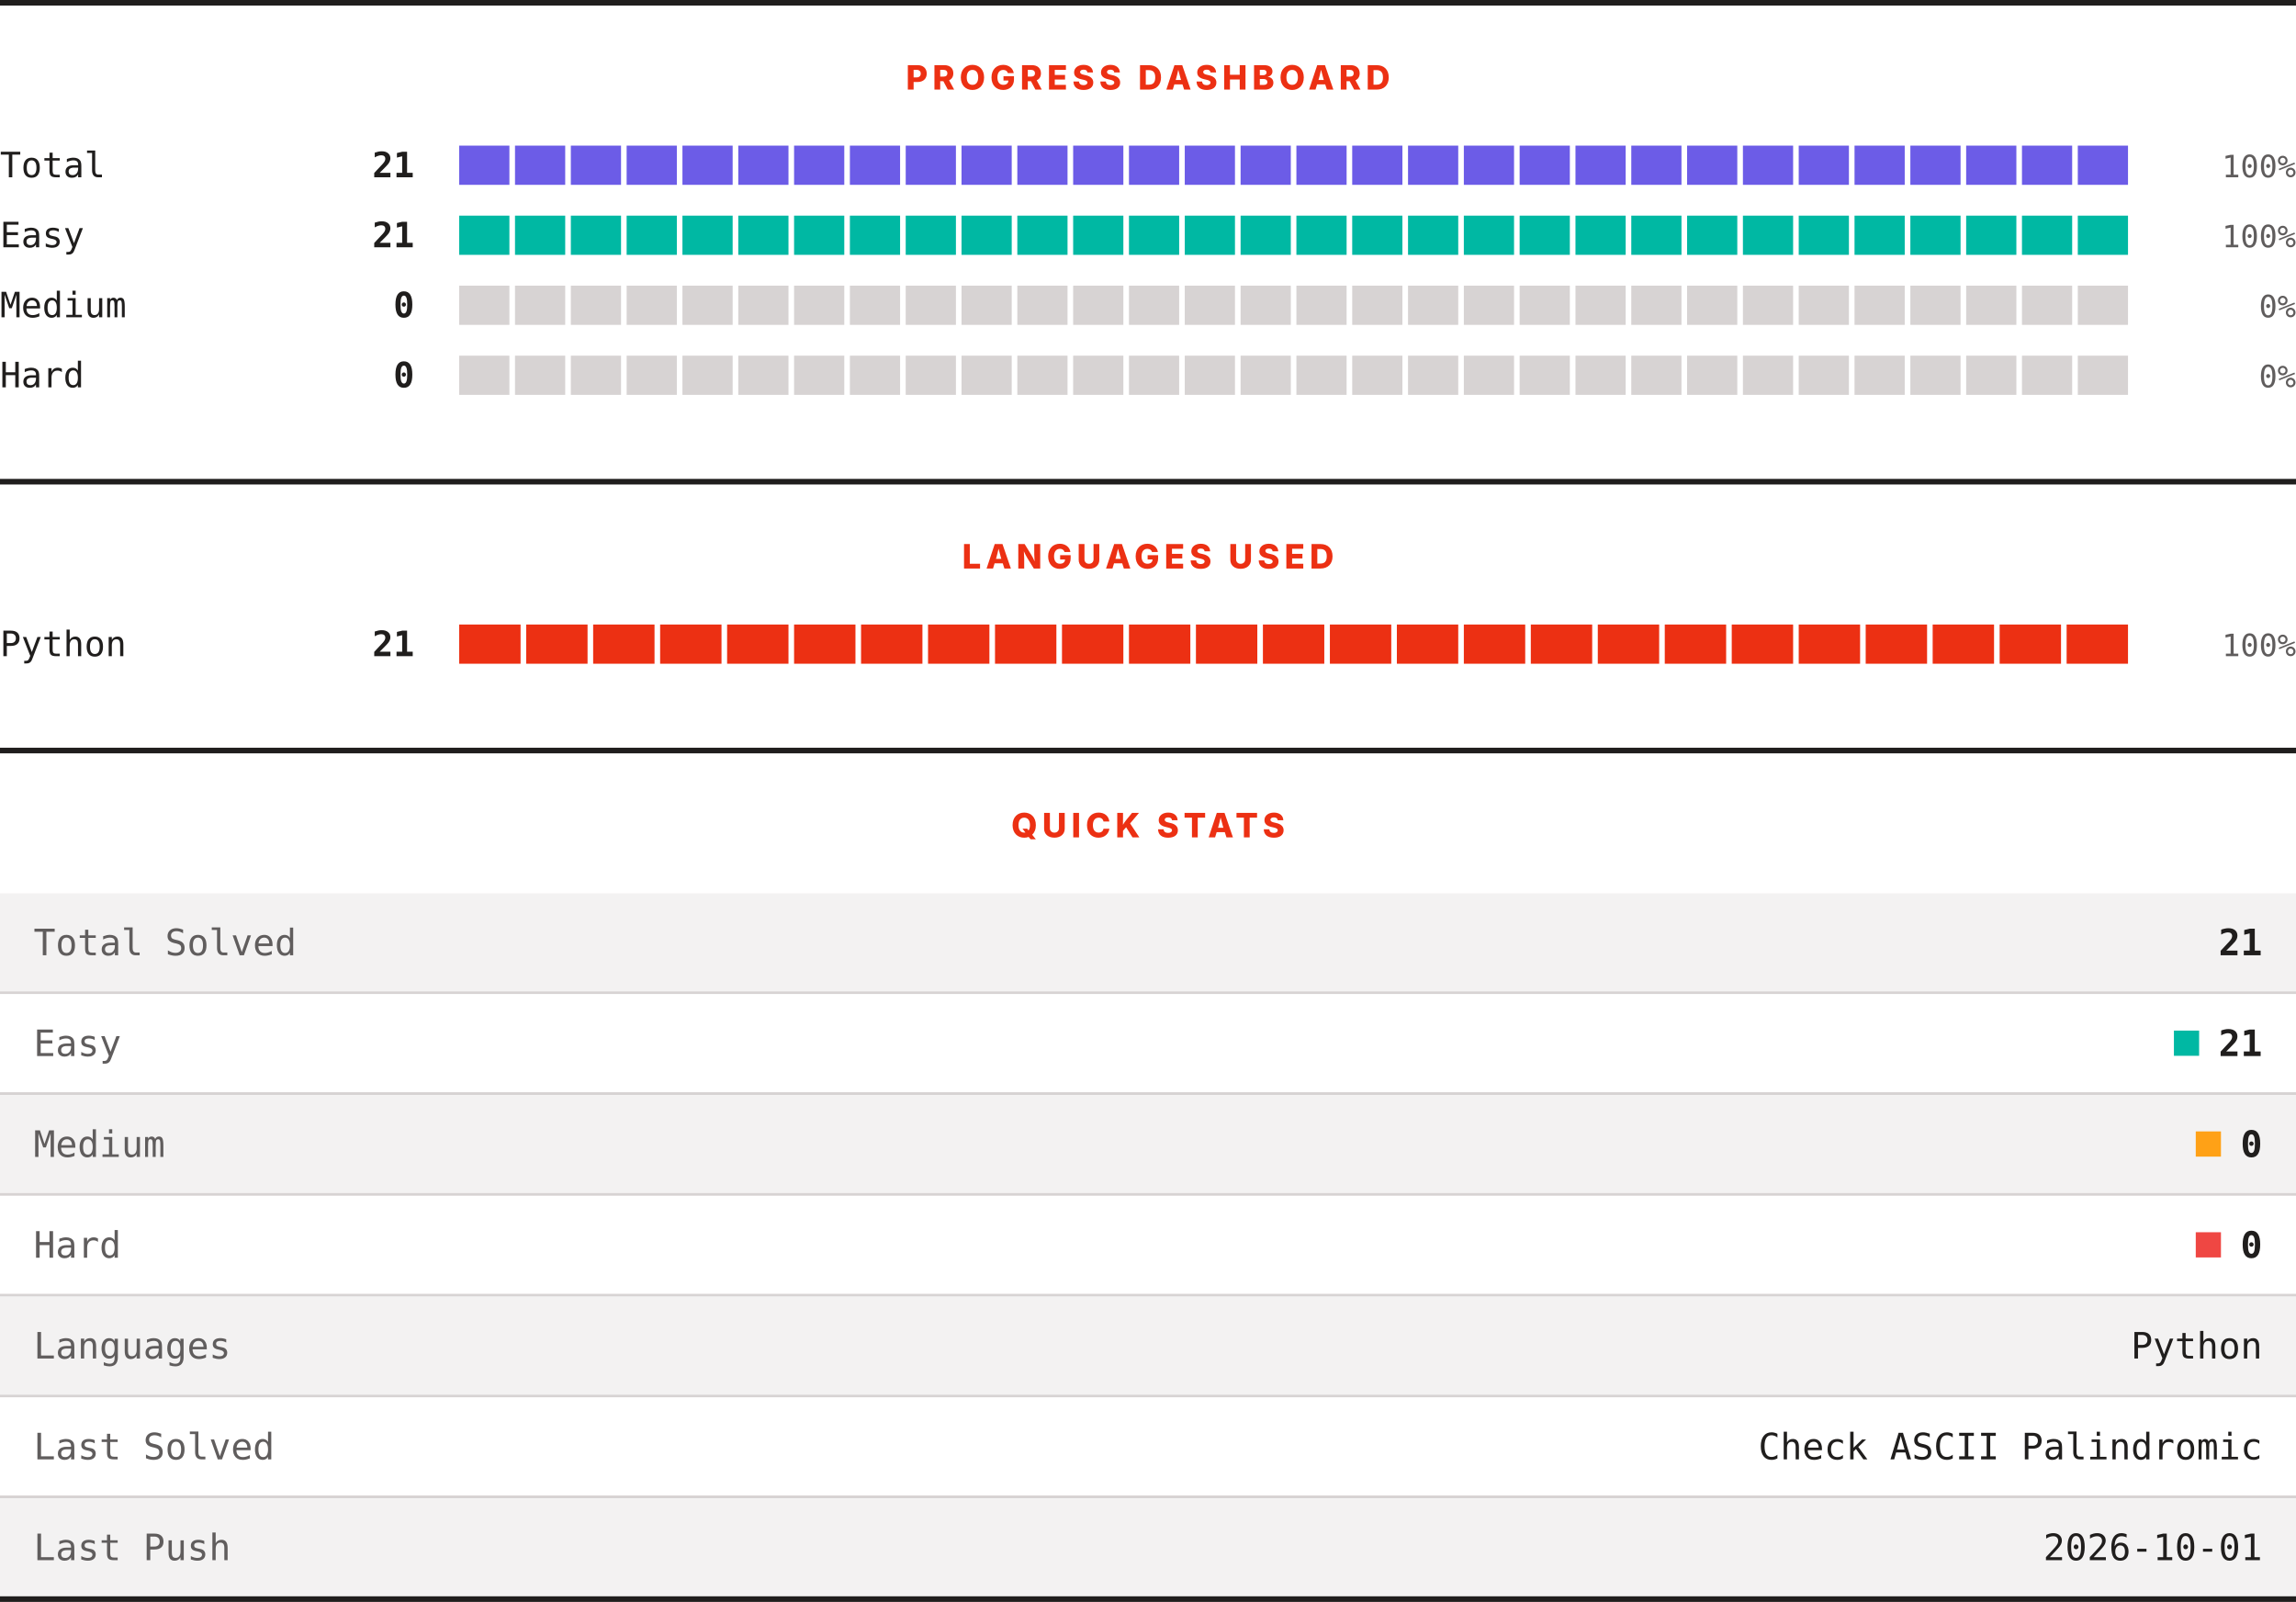
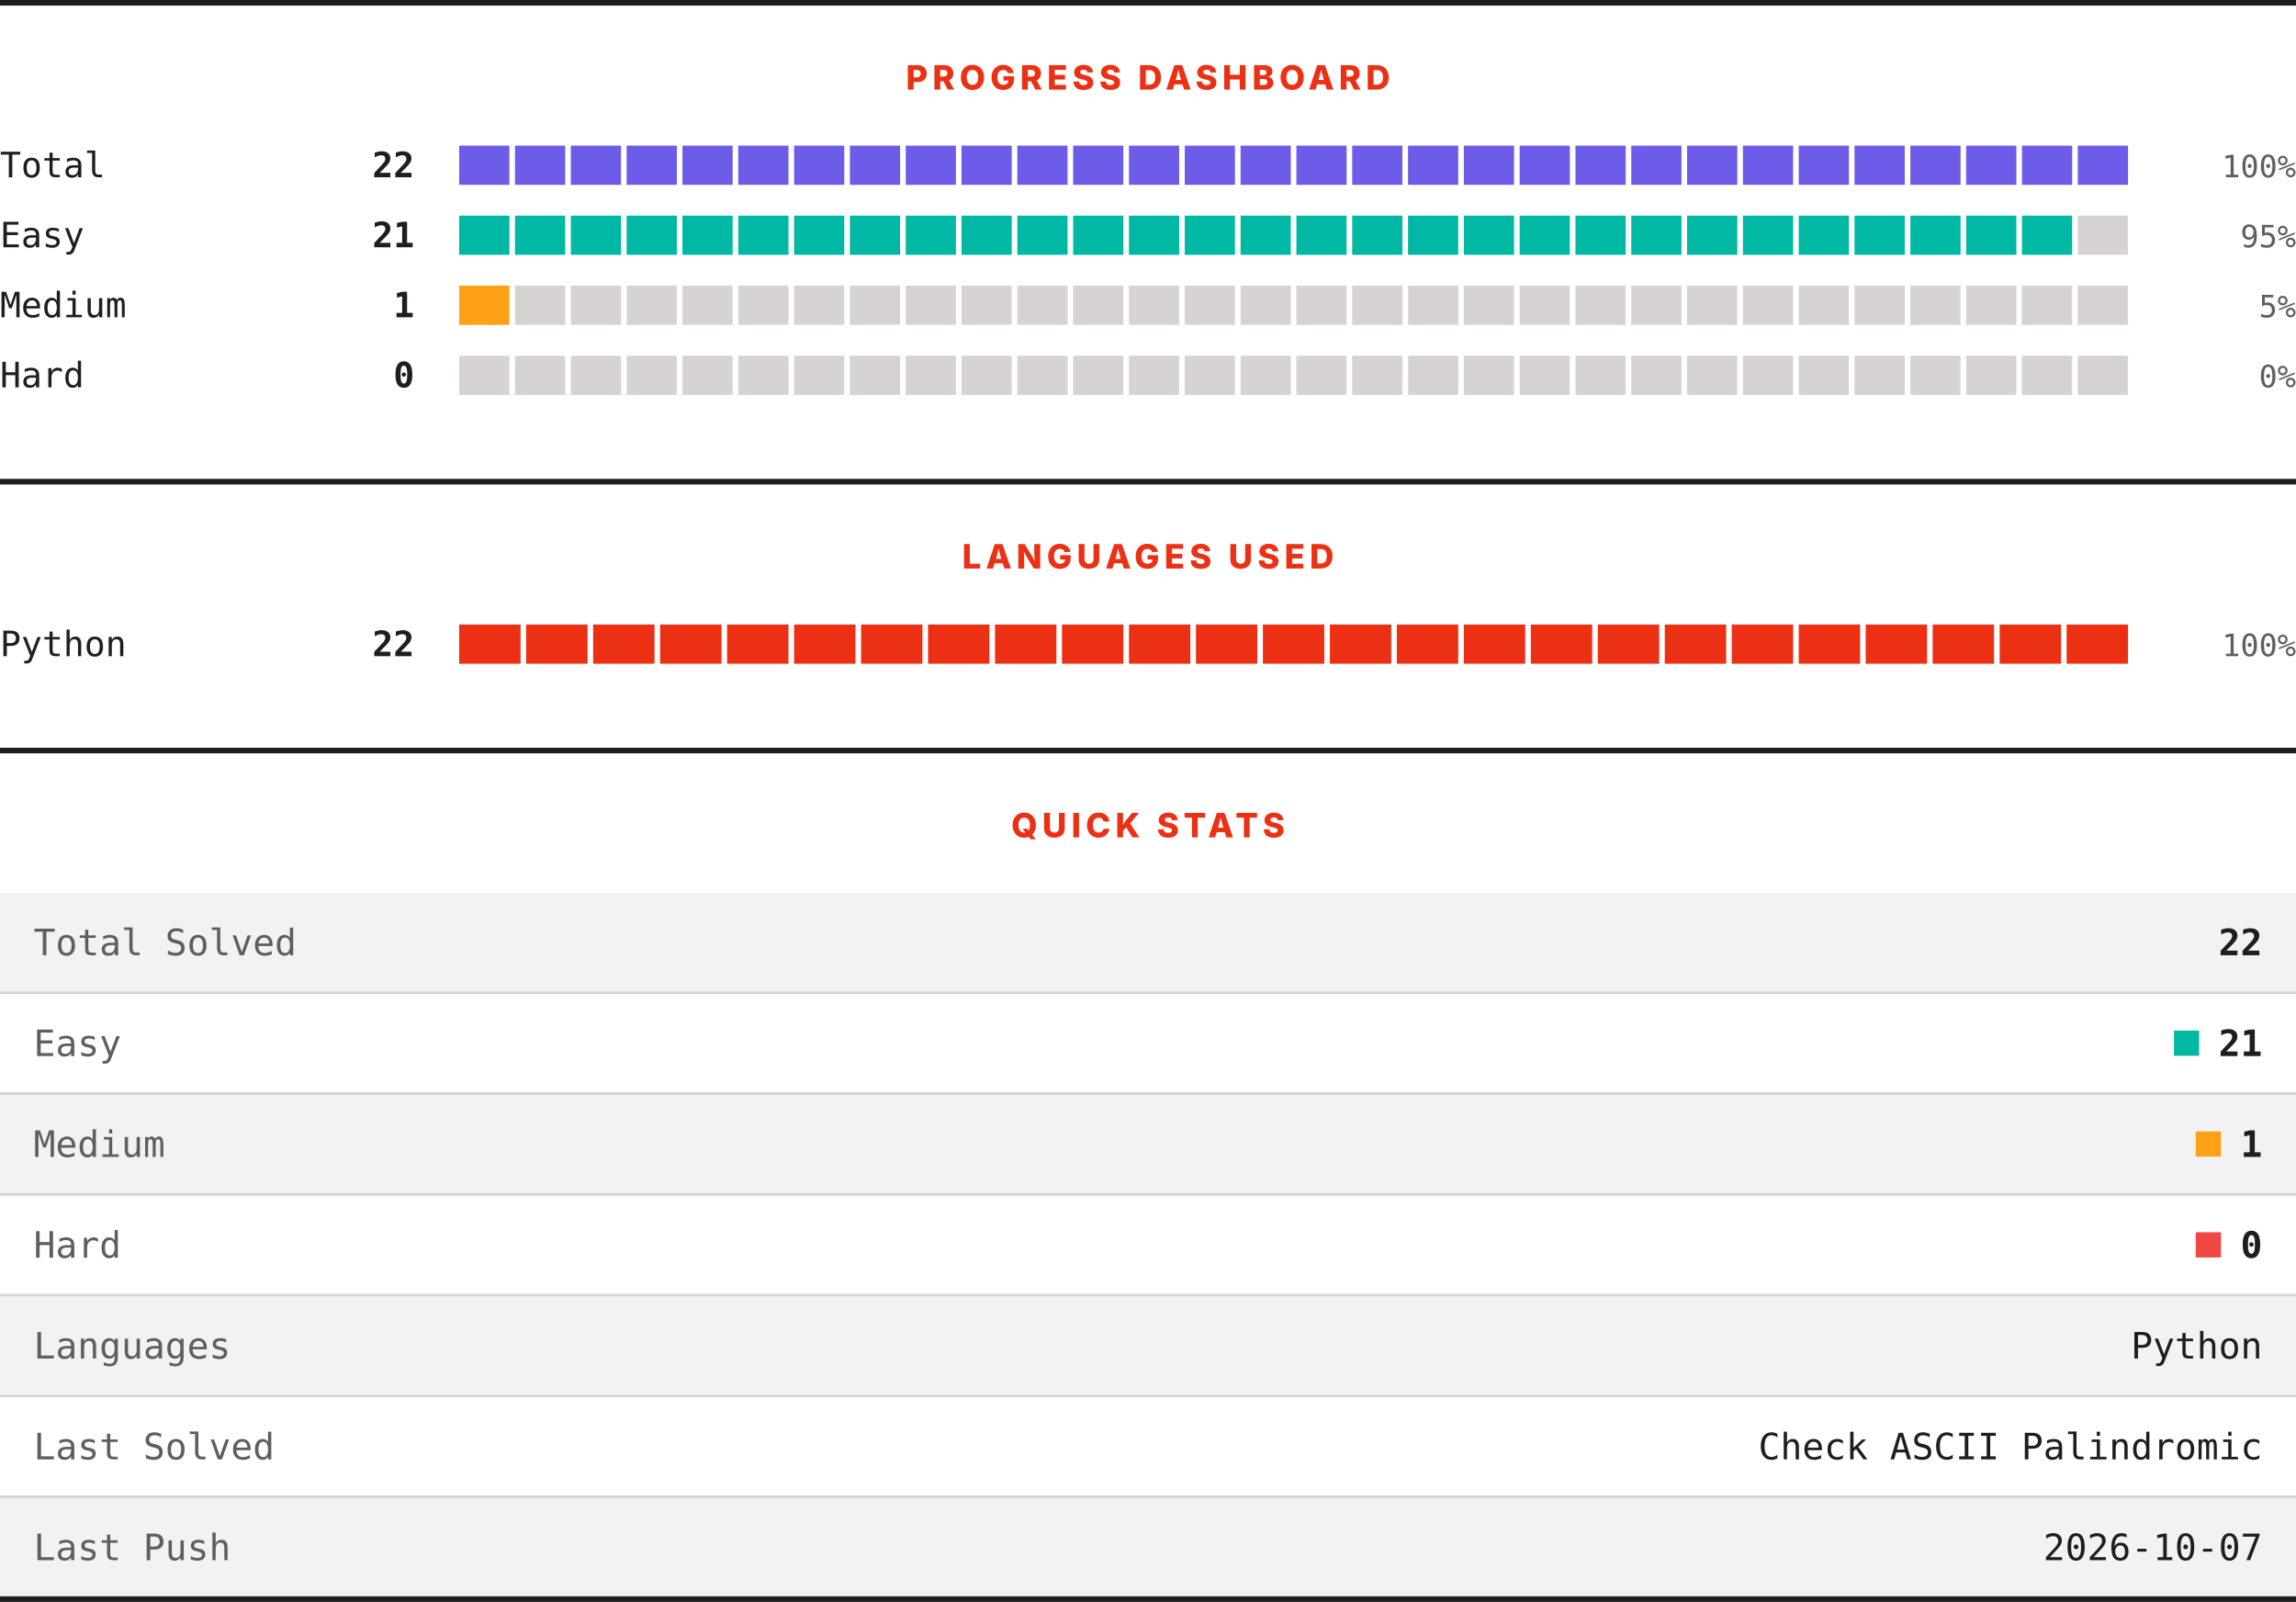
<svg xmlns="http://www.w3.org/2000/svg" width="820" height="572" viewBox="0 0 820 572" role="img" aria-label="LeetCode progress, languages and quick stats">
  <rect width="820" height="572" fill="#ffffff" />
  <rect x="0" y="0" width="820" height="2" fill="#201e1d" />
  <text x="410" y="32" text-anchor="middle" font-family="Archivo, system-ui, -apple-system, Segoe UI, sans-serif" font-size="12" font-weight="800" letter-spacing="1.68" fill="#ec3013">PROGRESS DASHBOARD</text>
  <text x="0" y="63.3" font-family="ui-monospace, SFMono-Regular, Menlo, Consolas, monospace" font-size="12.5" fill="#201e1d">Total</text>
-   <text x="148" y="63.3" text-anchor="end" font-family="ui-monospace, SFMono-Regular, Menlo, Consolas, monospace" font-size="12.5" font-weight="700" fill="#201e1d">21</text>
+   <text x="148" y="63.3" text-anchor="end" font-family="ui-monospace, SFMono-Regular, Menlo, Consolas, monospace" font-size="12.5" font-weight="700" fill="#201e1d">22</text>
  <rect x="164.00" y="52" width="17.93" height="14" fill="#6c5ce7" />
  <rect x="183.93" y="52" width="17.93" height="14" fill="#6c5ce7" />
  <rect x="203.87" y="52" width="17.93" height="14" fill="#6c5ce7" />
  <rect x="223.80" y="52" width="17.93" height="14" fill="#6c5ce7" />
  <rect x="243.73" y="52" width="17.93" height="14" fill="#6c5ce7" />
  <rect x="263.67" y="52" width="17.93" height="14" fill="#6c5ce7" />
  <rect x="283.60" y="52" width="17.93" height="14" fill="#6c5ce7" />
  <rect x="303.53" y="52" width="17.93" height="14" fill="#6c5ce7" />
  <rect x="323.47" y="52" width="17.93" height="14" fill="#6c5ce7" />
  <rect x="343.40" y="52" width="17.93" height="14" fill="#6c5ce7" />
  <rect x="363.33" y="52" width="17.93" height="14" fill="#6c5ce7" />
  <rect x="383.27" y="52" width="17.93" height="14" fill="#6c5ce7" />
  <rect x="403.20" y="52" width="17.93" height="14" fill="#6c5ce7" />
  <rect x="423.13" y="52" width="17.93" height="14" fill="#6c5ce7" />
  <rect x="443.07" y="52" width="17.93" height="14" fill="#6c5ce7" />
  <rect x="463.00" y="52" width="17.93" height="14" fill="#6c5ce7" />
  <rect x="482.93" y="52" width="17.93" height="14" fill="#6c5ce7" />
  <rect x="502.87" y="52" width="17.93" height="14" fill="#6c5ce7" />
  <rect x="522.80" y="52" width="17.93" height="14" fill="#6c5ce7" />
  <rect x="542.73" y="52" width="17.93" height="14" fill="#6c5ce7" />
  <rect x="562.67" y="52" width="17.93" height="14" fill="#6c5ce7" />
  <rect x="582.60" y="52" width="17.93" height="14" fill="#6c5ce7" />
  <rect x="602.53" y="52" width="17.93" height="14" fill="#6c5ce7" />
  <rect x="622.47" y="52" width="17.93" height="14" fill="#6c5ce7" />
  <rect x="642.40" y="52" width="17.93" height="14" fill="#6c5ce7" />
  <rect x="662.33" y="52" width="17.93" height="14" fill="#6c5ce7" />
  <rect x="682.27" y="52" width="17.93" height="14" fill="#6c5ce7" />
  <rect x="702.20" y="52" width="17.93" height="14" fill="#6c5ce7" />
  <rect x="722.13" y="52" width="17.93" height="14" fill="#6c5ce7" />
  <rect x="742.07" y="52" width="17.93" height="14" fill="#6c5ce7" />
  <text x="820" y="63.3" text-anchor="end" font-family="ui-monospace, SFMono-Regular, Menlo, Consolas, monospace" font-size="11" fill="#605d5d">100%</text>
  <text x="0" y="88.3" font-family="ui-monospace, SFMono-Regular, Menlo, Consolas, monospace" font-size="12.5" fill="#201e1d">Easy</text>
  <text x="148" y="88.3" text-anchor="end" font-family="ui-monospace, SFMono-Regular, Menlo, Consolas, monospace" font-size="12.5" font-weight="700" fill="#201e1d">21</text>
  <rect x="164.00" y="77" width="17.93" height="14" fill="#00b8a3" />
  <rect x="183.93" y="77" width="17.93" height="14" fill="#00b8a3" />
  <rect x="203.87" y="77" width="17.93" height="14" fill="#00b8a3" />
  <rect x="223.80" y="77" width="17.93" height="14" fill="#00b8a3" />
  <rect x="243.73" y="77" width="17.93" height="14" fill="#00b8a3" />
  <rect x="263.67" y="77" width="17.93" height="14" fill="#00b8a3" />
  <rect x="283.60" y="77" width="17.93" height="14" fill="#00b8a3" />
  <rect x="303.53" y="77" width="17.93" height="14" fill="#00b8a3" />
  <rect x="323.47" y="77" width="17.93" height="14" fill="#00b8a3" />
  <rect x="343.40" y="77" width="17.93" height="14" fill="#00b8a3" />
  <rect x="363.33" y="77" width="17.93" height="14" fill="#00b8a3" />
  <rect x="383.27" y="77" width="17.93" height="14" fill="#00b8a3" />
  <rect x="403.20" y="77" width="17.93" height="14" fill="#00b8a3" />
  <rect x="423.13" y="77" width="17.93" height="14" fill="#00b8a3" />
  <rect x="443.07" y="77" width="17.93" height="14" fill="#00b8a3" />
  <rect x="463.00" y="77" width="17.93" height="14" fill="#00b8a3" />
  <rect x="482.93" y="77" width="17.93" height="14" fill="#00b8a3" />
  <rect x="502.87" y="77" width="17.93" height="14" fill="#00b8a3" />
  <rect x="522.80" y="77" width="17.93" height="14" fill="#00b8a3" />
  <rect x="542.73" y="77" width="17.93" height="14" fill="#00b8a3" />
  <rect x="562.67" y="77" width="17.93" height="14" fill="#00b8a3" />
  <rect x="582.60" y="77" width="17.93" height="14" fill="#00b8a3" />
  <rect x="602.53" y="77" width="17.93" height="14" fill="#00b8a3" />
  <rect x="622.47" y="77" width="17.93" height="14" fill="#00b8a3" />
  <rect x="642.40" y="77" width="17.93" height="14" fill="#00b8a3" />
  <rect x="662.33" y="77" width="17.93" height="14" fill="#00b8a3" />
  <rect x="682.27" y="77" width="17.93" height="14" fill="#00b8a3" />
  <rect x="702.20" y="77" width="17.93" height="14" fill="#00b8a3" />
  <rect x="722.13" y="77" width="17.93" height="14" fill="#00b8a3" />
-   <rect x="742.07" y="77" width="17.93" height="14" fill="#00b8a3" />
-   <text x="820" y="88.3" text-anchor="end" font-family="ui-monospace, SFMono-Regular, Menlo, Consolas, monospace" font-size="11" fill="#605d5d">100%</text>
+   <rect x="742.07" y="77" width="17.93" height="14" fill="#d7d3d3" />
+   <text x="820" y="88.3" text-anchor="end" font-family="ui-monospace, SFMono-Regular, Menlo, Consolas, monospace" font-size="11" fill="#605d5d">95%</text>
  <text x="0" y="113.3" font-family="ui-monospace, SFMono-Regular, Menlo, Consolas, monospace" font-size="12.5" fill="#201e1d">Medium</text>
-   <text x="148" y="113.3" text-anchor="end" font-family="ui-monospace, SFMono-Regular, Menlo, Consolas, monospace" font-size="12.5" font-weight="700" fill="#201e1d">0</text>
-   <rect x="164.00" y="102" width="17.93" height="14" fill="#d7d3d3" />
+   <text x="148" y="113.3" text-anchor="end" font-family="ui-monospace, SFMono-Regular, Menlo, Consolas, monospace" font-size="12.5" font-weight="700" fill="#201e1d">1</text>
+   <rect x="164.00" y="102" width="17.93" height="14" fill="#ffa116" />
  <rect x="183.93" y="102" width="17.93" height="14" fill="#d7d3d3" />
  <rect x="203.87" y="102" width="17.93" height="14" fill="#d7d3d3" />
  <rect x="223.80" y="102" width="17.93" height="14" fill="#d7d3d3" />
  <rect x="243.73" y="102" width="17.93" height="14" fill="#d7d3d3" />
  <rect x="263.67" y="102" width="17.93" height="14" fill="#d7d3d3" />
  <rect x="283.60" y="102" width="17.93" height="14" fill="#d7d3d3" />
  <rect x="303.53" y="102" width="17.93" height="14" fill="#d7d3d3" />
  <rect x="323.47" y="102" width="17.93" height="14" fill="#d7d3d3" />
  <rect x="343.40" y="102" width="17.93" height="14" fill="#d7d3d3" />
  <rect x="363.33" y="102" width="17.93" height="14" fill="#d7d3d3" />
  <rect x="383.27" y="102" width="17.93" height="14" fill="#d7d3d3" />
  <rect x="403.20" y="102" width="17.93" height="14" fill="#d7d3d3" />
  <rect x="423.13" y="102" width="17.93" height="14" fill="#d7d3d3" />
  <rect x="443.07" y="102" width="17.93" height="14" fill="#d7d3d3" />
  <rect x="463.00" y="102" width="17.93" height="14" fill="#d7d3d3" />
  <rect x="482.93" y="102" width="17.93" height="14" fill="#d7d3d3" />
  <rect x="502.87" y="102" width="17.93" height="14" fill="#d7d3d3" />
  <rect x="522.80" y="102" width="17.93" height="14" fill="#d7d3d3" />
  <rect x="542.73" y="102" width="17.93" height="14" fill="#d7d3d3" />
  <rect x="562.67" y="102" width="17.93" height="14" fill="#d7d3d3" />
  <rect x="582.60" y="102" width="17.93" height="14" fill="#d7d3d3" />
  <rect x="602.53" y="102" width="17.93" height="14" fill="#d7d3d3" />
  <rect x="622.47" y="102" width="17.93" height="14" fill="#d7d3d3" />
  <rect x="642.40" y="102" width="17.93" height="14" fill="#d7d3d3" />
  <rect x="662.33" y="102" width="17.93" height="14" fill="#d7d3d3" />
  <rect x="682.27" y="102" width="17.93" height="14" fill="#d7d3d3" />
  <rect x="702.20" y="102" width="17.93" height="14" fill="#d7d3d3" />
  <rect x="722.13" y="102" width="17.93" height="14" fill="#d7d3d3" />
  <rect x="742.07" y="102" width="17.93" height="14" fill="#d7d3d3" />
-   <text x="820" y="113.3" text-anchor="end" font-family="ui-monospace, SFMono-Regular, Menlo, Consolas, monospace" font-size="11" fill="#605d5d">0%</text>
+   <text x="820" y="113.3" text-anchor="end" font-family="ui-monospace, SFMono-Regular, Menlo, Consolas, monospace" font-size="11" fill="#605d5d">5%</text>
  <text x="0" y="138.3" font-family="ui-monospace, SFMono-Regular, Menlo, Consolas, monospace" font-size="12.5" fill="#201e1d">Hard</text>
  <text x="148" y="138.3" text-anchor="end" font-family="ui-monospace, SFMono-Regular, Menlo, Consolas, monospace" font-size="12.5" font-weight="700" fill="#201e1d">0</text>
  <rect x="164.00" y="127" width="17.93" height="14" fill="#d7d3d3" />
  <rect x="183.93" y="127" width="17.93" height="14" fill="#d7d3d3" />
  <rect x="203.87" y="127" width="17.93" height="14" fill="#d7d3d3" />
  <rect x="223.80" y="127" width="17.93" height="14" fill="#d7d3d3" />
  <rect x="243.73" y="127" width="17.93" height="14" fill="#d7d3d3" />
  <rect x="263.67" y="127" width="17.93" height="14" fill="#d7d3d3" />
  <rect x="283.60" y="127" width="17.93" height="14" fill="#d7d3d3" />
  <rect x="303.53" y="127" width="17.93" height="14" fill="#d7d3d3" />
  <rect x="323.47" y="127" width="17.93" height="14" fill="#d7d3d3" />
  <rect x="343.40" y="127" width="17.93" height="14" fill="#d7d3d3" />
  <rect x="363.33" y="127" width="17.93" height="14" fill="#d7d3d3" />
  <rect x="383.27" y="127" width="17.93" height="14" fill="#d7d3d3" />
  <rect x="403.20" y="127" width="17.93" height="14" fill="#d7d3d3" />
  <rect x="423.13" y="127" width="17.93" height="14" fill="#d7d3d3" />
  <rect x="443.07" y="127" width="17.93" height="14" fill="#d7d3d3" />
  <rect x="463.00" y="127" width="17.93" height="14" fill="#d7d3d3" />
  <rect x="482.93" y="127" width="17.93" height="14" fill="#d7d3d3" />
  <rect x="502.87" y="127" width="17.93" height="14" fill="#d7d3d3" />
  <rect x="522.80" y="127" width="17.93" height="14" fill="#d7d3d3" />
  <rect x="542.73" y="127" width="17.93" height="14" fill="#d7d3d3" />
  <rect x="562.67" y="127" width="17.93" height="14" fill="#d7d3d3" />
  <rect x="582.60" y="127" width="17.93" height="14" fill="#d7d3d3" />
  <rect x="602.53" y="127" width="17.93" height="14" fill="#d7d3d3" />
  <rect x="622.47" y="127" width="17.93" height="14" fill="#d7d3d3" />
  <rect x="642.40" y="127" width="17.93" height="14" fill="#d7d3d3" />
  <rect x="662.33" y="127" width="17.93" height="14" fill="#d7d3d3" />
  <rect x="682.27" y="127" width="17.93" height="14" fill="#d7d3d3" />
  <rect x="702.20" y="127" width="17.93" height="14" fill="#d7d3d3" />
  <rect x="722.13" y="127" width="17.93" height="14" fill="#d7d3d3" />
  <rect x="742.07" y="127" width="17.93" height="14" fill="#d7d3d3" />
  <text x="820" y="138.3" text-anchor="end" font-family="ui-monospace, SFMono-Regular, Menlo, Consolas, monospace" font-size="11" fill="#605d5d">0%</text>
  <rect x="0" y="171" width="820" height="2" fill="#201e1d" />
  <text x="410" y="203" text-anchor="middle" font-family="Archivo, system-ui, -apple-system, Segoe UI, sans-serif" font-size="12" font-weight="800" letter-spacing="1.68" fill="#ec3013">LANGUAGES USED</text>
  <text x="0" y="234.3" font-family="ui-monospace, SFMono-Regular, Menlo, Consolas, monospace" font-size="12.5" fill="#201e1d">Python</text>
-   <text x="148" y="234.3" text-anchor="end" font-family="ui-monospace, SFMono-Regular, Menlo, Consolas, monospace" font-size="12.5" font-weight="700" fill="#201e1d">21</text>
+   <text x="148" y="234.3" text-anchor="end" font-family="ui-monospace, SFMono-Regular, Menlo, Consolas, monospace" font-size="12.5" font-weight="700" fill="#201e1d">22</text>
  <rect x="164.00" y="223" width="21.92" height="14" fill="#ec3013" />
  <rect x="187.92" y="223" width="21.92" height="14" fill="#ec3013" />
  <rect x="211.84" y="223" width="21.92" height="14" fill="#ec3013" />
  <rect x="235.76" y="223" width="21.92" height="14" fill="#ec3013" />
  <rect x="259.68" y="223" width="21.92" height="14" fill="#ec3013" />
  <rect x="283.60" y="223" width="21.92" height="14" fill="#ec3013" />
  <rect x="307.52" y="223" width="21.92" height="14" fill="#ec3013" />
  <rect x="331.44" y="223" width="21.92" height="14" fill="#ec3013" />
  <rect x="355.36" y="223" width="21.92" height="14" fill="#ec3013" />
  <rect x="379.28" y="223" width="21.92" height="14" fill="#ec3013" />
  <rect x="403.20" y="223" width="21.92" height="14" fill="#ec3013" />
  <rect x="427.12" y="223" width="21.92" height="14" fill="#ec3013" />
  <rect x="451.04" y="223" width="21.92" height="14" fill="#ec3013" />
  <rect x="474.96" y="223" width="21.92" height="14" fill="#ec3013" />
  <rect x="498.88" y="223" width="21.92" height="14" fill="#ec3013" />
  <rect x="522.80" y="223" width="21.92" height="14" fill="#ec3013" />
  <rect x="546.72" y="223" width="21.92" height="14" fill="#ec3013" />
  <rect x="570.64" y="223" width="21.92" height="14" fill="#ec3013" />
  <rect x="594.56" y="223" width="21.92" height="14" fill="#ec3013" />
  <rect x="618.48" y="223" width="21.92" height="14" fill="#ec3013" />
  <rect x="642.40" y="223" width="21.92" height="14" fill="#ec3013" />
  <rect x="666.32" y="223" width="21.92" height="14" fill="#ec3013" />
  <rect x="690.24" y="223" width="21.92" height="14" fill="#ec3013" />
  <rect x="714.16" y="223" width="21.92" height="14" fill="#ec3013" />
  <rect x="738.08" y="223" width="21.92" height="14" fill="#ec3013" />
  <text x="820" y="234.3" text-anchor="end" font-family="ui-monospace, SFMono-Regular, Menlo, Consolas, monospace" font-size="11" fill="#605d5d">100%</text>
  <rect x="0" y="267" width="820" height="2" fill="#201e1d" />
  <text x="410" y="299" text-anchor="middle" font-family="Archivo, system-ui, -apple-system, Segoe UI, sans-serif" font-size="12" font-weight="800" letter-spacing="1.68" fill="#ec3013">QUICK STATS</text>
  <rect x="0" y="319" width="820" height="35" fill="#f3f2f2" />
  <text x="12" y="341.1" font-family="ui-monospace, SFMono-Regular, Menlo, Consolas, monospace" font-size="13" fill="#605d5d">Total Solved</text>
-   <text x="808" y="341.1" text-anchor="end" font-family="ui-monospace, SFMono-Regular, Menlo, Consolas, monospace" font-size="13" font-weight="700" fill="#201e1d">21</text>
+   <text x="808" y="341.1" text-anchor="end" font-family="ui-monospace, SFMono-Regular, Menlo, Consolas, monospace" font-size="13" font-weight="700" fill="#201e1d">22</text>
  <rect x="0" y="354" width="820" height="1" fill="#d7d3d3" />
  <rect x="0" y="355" width="820" height="35" fill="#ffffff" />
  <text x="12" y="377.1" font-family="ui-monospace, SFMono-Regular, Menlo, Consolas, monospace" font-size="13" fill="#605d5d">Easy</text>
  <rect x="776.4" y="368" width="9" height="9" fill="#00b8a3" />
  <text x="808" y="377.1" text-anchor="end" font-family="ui-monospace, SFMono-Regular, Menlo, Consolas, monospace" font-size="13" font-weight="700" fill="#201e1d">21</text>
  <rect x="0" y="390" width="820" height="1" fill="#d7d3d3" />
  <rect x="0" y="391" width="820" height="35" fill="#f3f2f2" />
  <text x="12" y="413.1" font-family="ui-monospace, SFMono-Regular, Menlo, Consolas, monospace" font-size="13" fill="#605d5d">Medium</text>
  <rect x="784.2" y="404" width="9" height="9" fill="#ffa116" />
-   <text x="808" y="413.1" text-anchor="end" font-family="ui-monospace, SFMono-Regular, Menlo, Consolas, monospace" font-size="13" font-weight="700" fill="#201e1d">0</text>
+   <text x="808" y="413.1" text-anchor="end" font-family="ui-monospace, SFMono-Regular, Menlo, Consolas, monospace" font-size="13" font-weight="700" fill="#201e1d">1</text>
  <rect x="0" y="426" width="820" height="1" fill="#d7d3d3" />
  <rect x="0" y="427" width="820" height="35" fill="#ffffff" />
  <text x="12" y="449.1" font-family="ui-monospace, SFMono-Regular, Menlo, Consolas, monospace" font-size="13" fill="#605d5d">Hard</text>
  <rect x="784.2" y="440" width="9" height="9" fill="#ef4743" />
  <text x="808" y="449.1" text-anchor="end" font-family="ui-monospace, SFMono-Regular, Menlo, Consolas, monospace" font-size="13" font-weight="700" fill="#201e1d">0</text>
  <rect x="0" y="462" width="820" height="1" fill="#d7d3d3" />
  <rect x="0" y="463" width="820" height="35" fill="#f3f2f2" />
  <text x="12" y="485.1" font-family="ui-monospace, SFMono-Regular, Menlo, Consolas, monospace" font-size="13" fill="#605d5d">Languages</text>
  <text x="808" y="485.1" text-anchor="end" font-family="ui-monospace, SFMono-Regular, Menlo, Consolas, monospace" font-size="13" fill="#201e1d">Python</text>
  <rect x="0" y="498" width="820" height="1" fill="#d7d3d3" />
  <rect x="0" y="499" width="820" height="35" fill="#ffffff" />
  <text x="12" y="521.1" font-family="ui-monospace, SFMono-Regular, Menlo, Consolas, monospace" font-size="13" fill="#605d5d">Last Solved</text>
  <text x="808" y="521.1" text-anchor="end" font-family="ui-monospace, SFMono-Regular, Menlo, Consolas, monospace" font-size="13" fill="#201e1d">Check ASCII Palindromic</text>
  <rect x="0" y="534" width="820" height="1" fill="#d7d3d3" />
  <rect x="0" y="535" width="820" height="35" fill="#f3f2f2" />
  <text x="12" y="557.1" font-family="ui-monospace, SFMono-Regular, Menlo, Consolas, monospace" font-size="13" fill="#605d5d">Last Push</text>
-   <text x="808" y="557.1" text-anchor="end" font-family="ui-monospace, SFMono-Regular, Menlo, Consolas, monospace" font-size="13" fill="#201e1d">2026-10-01</text>
+   <text x="808" y="557.1" text-anchor="end" font-family="ui-monospace, SFMono-Regular, Menlo, Consolas, monospace" font-size="13" fill="#201e1d">2026-10-07</text>
  <rect x="0" y="570" width="820" height="2" fill="#201e1d" />
</svg>
